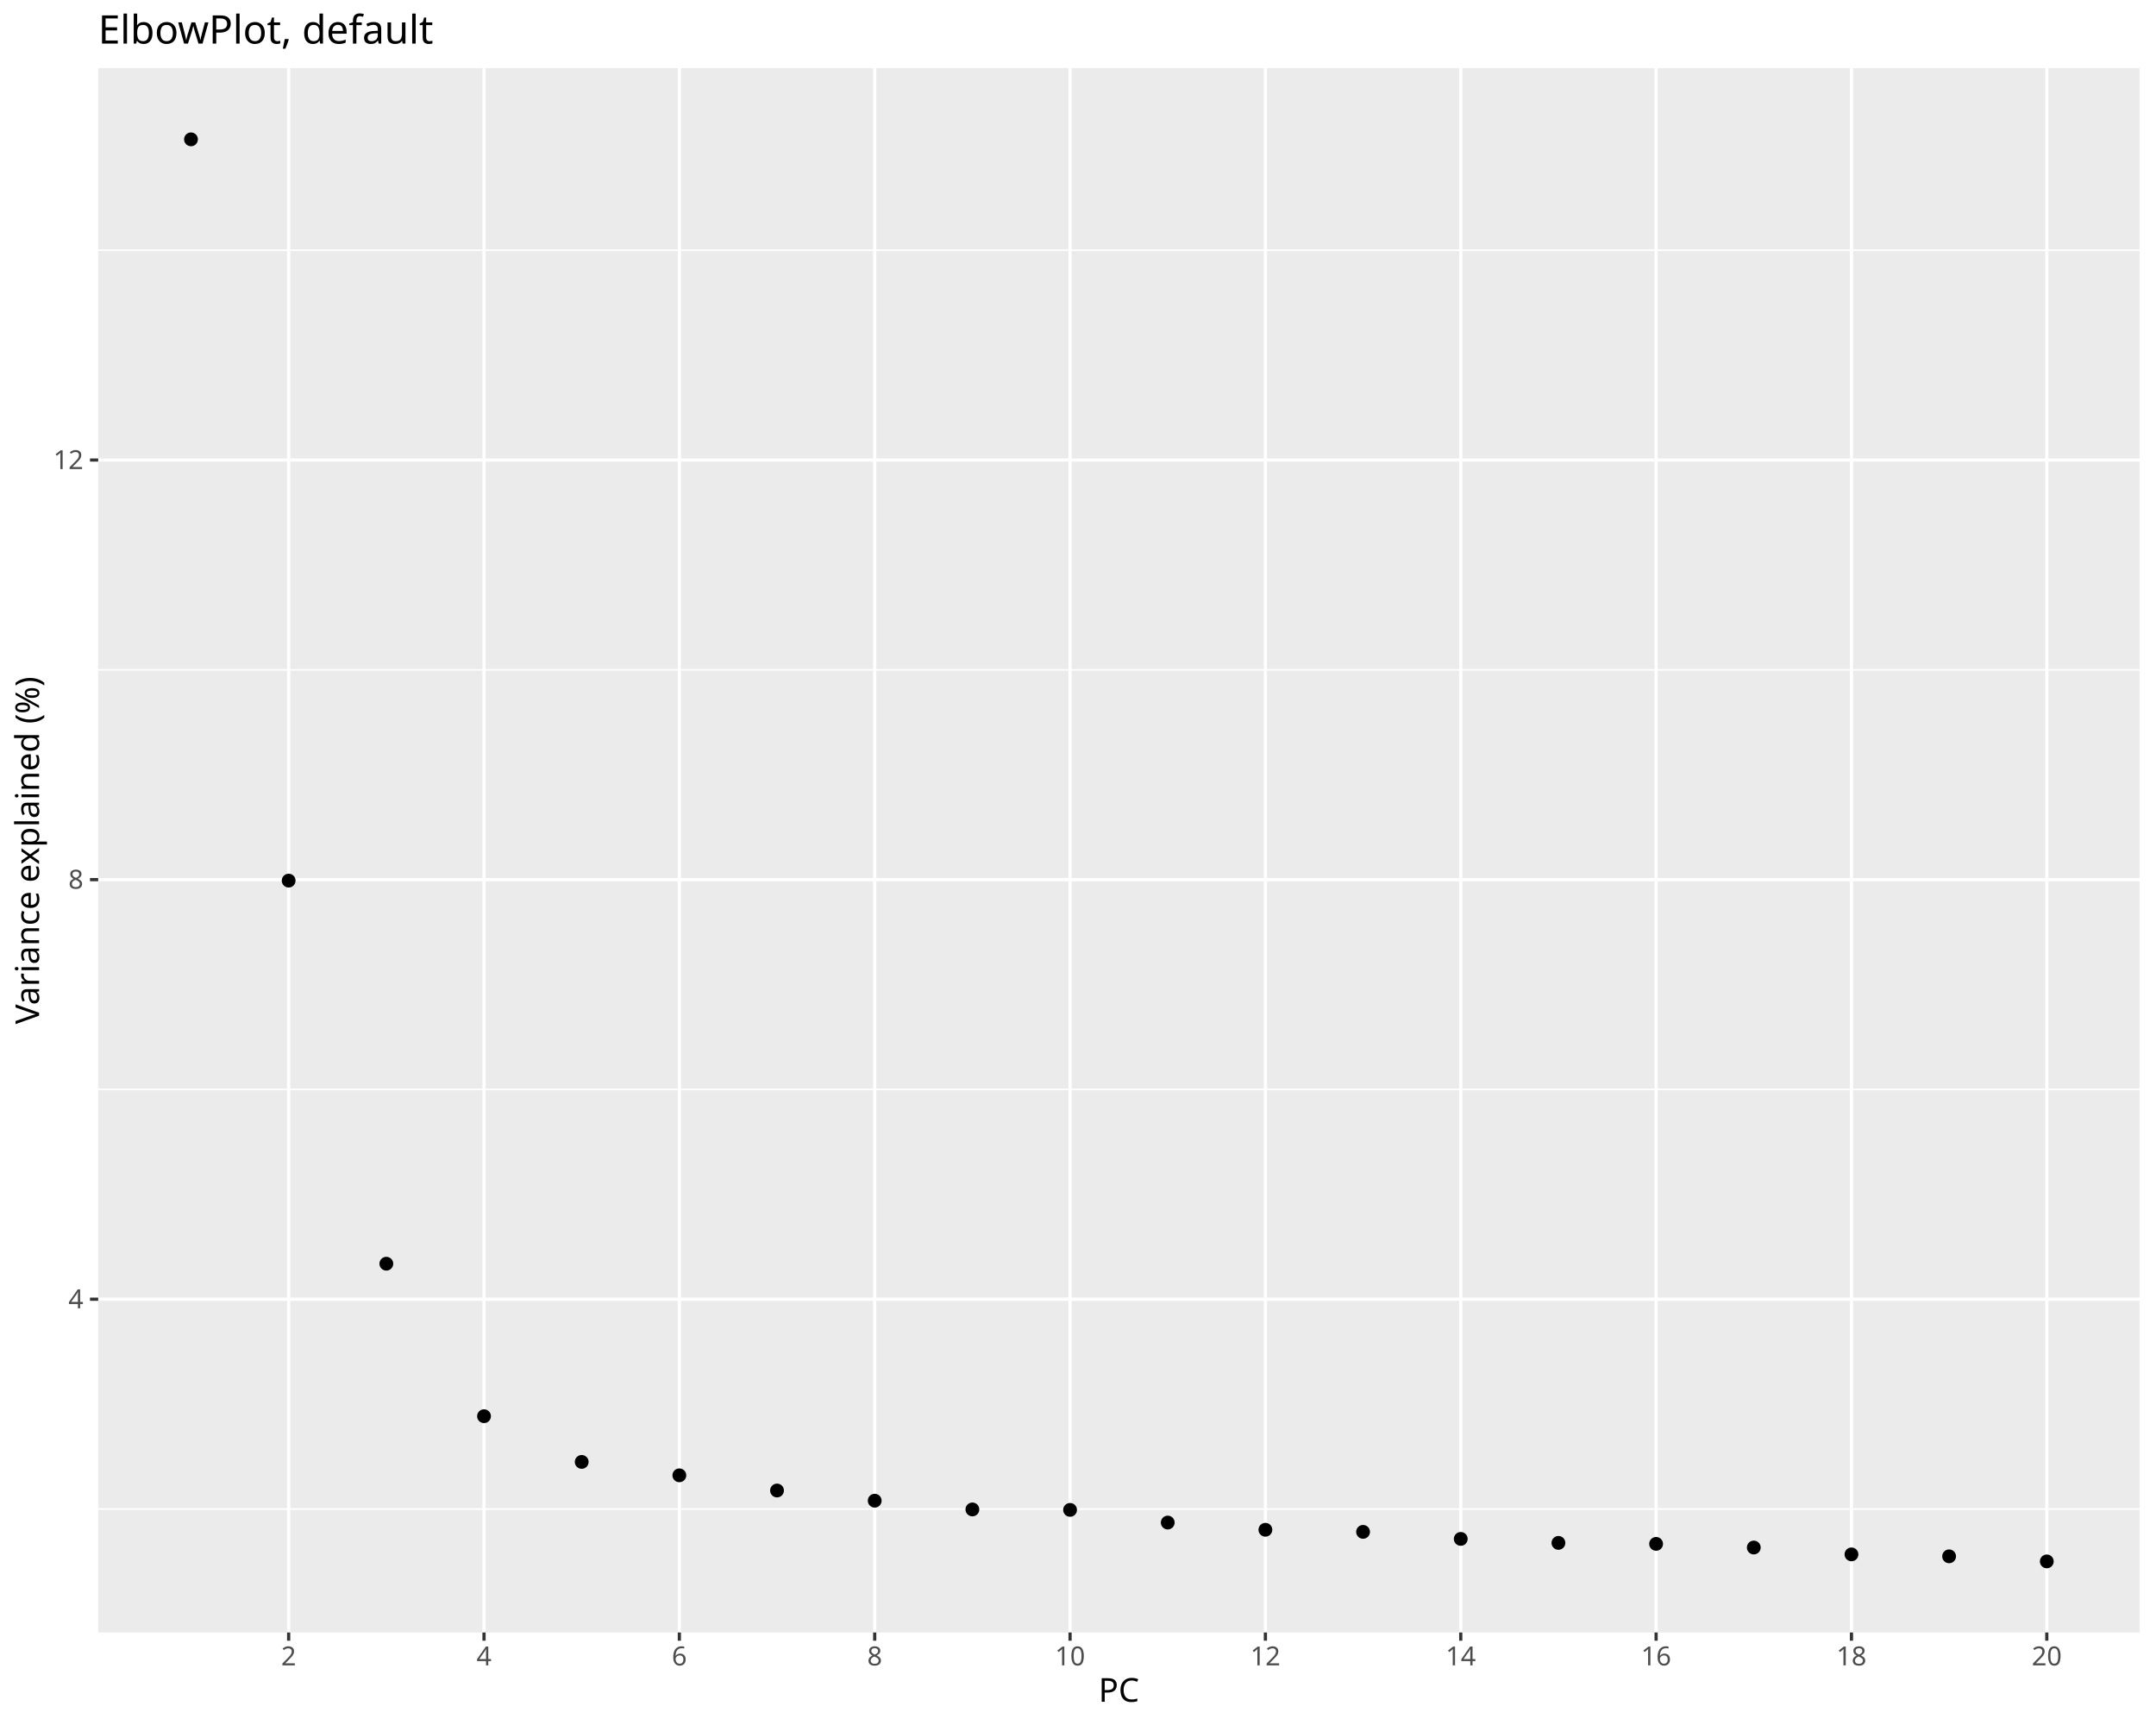
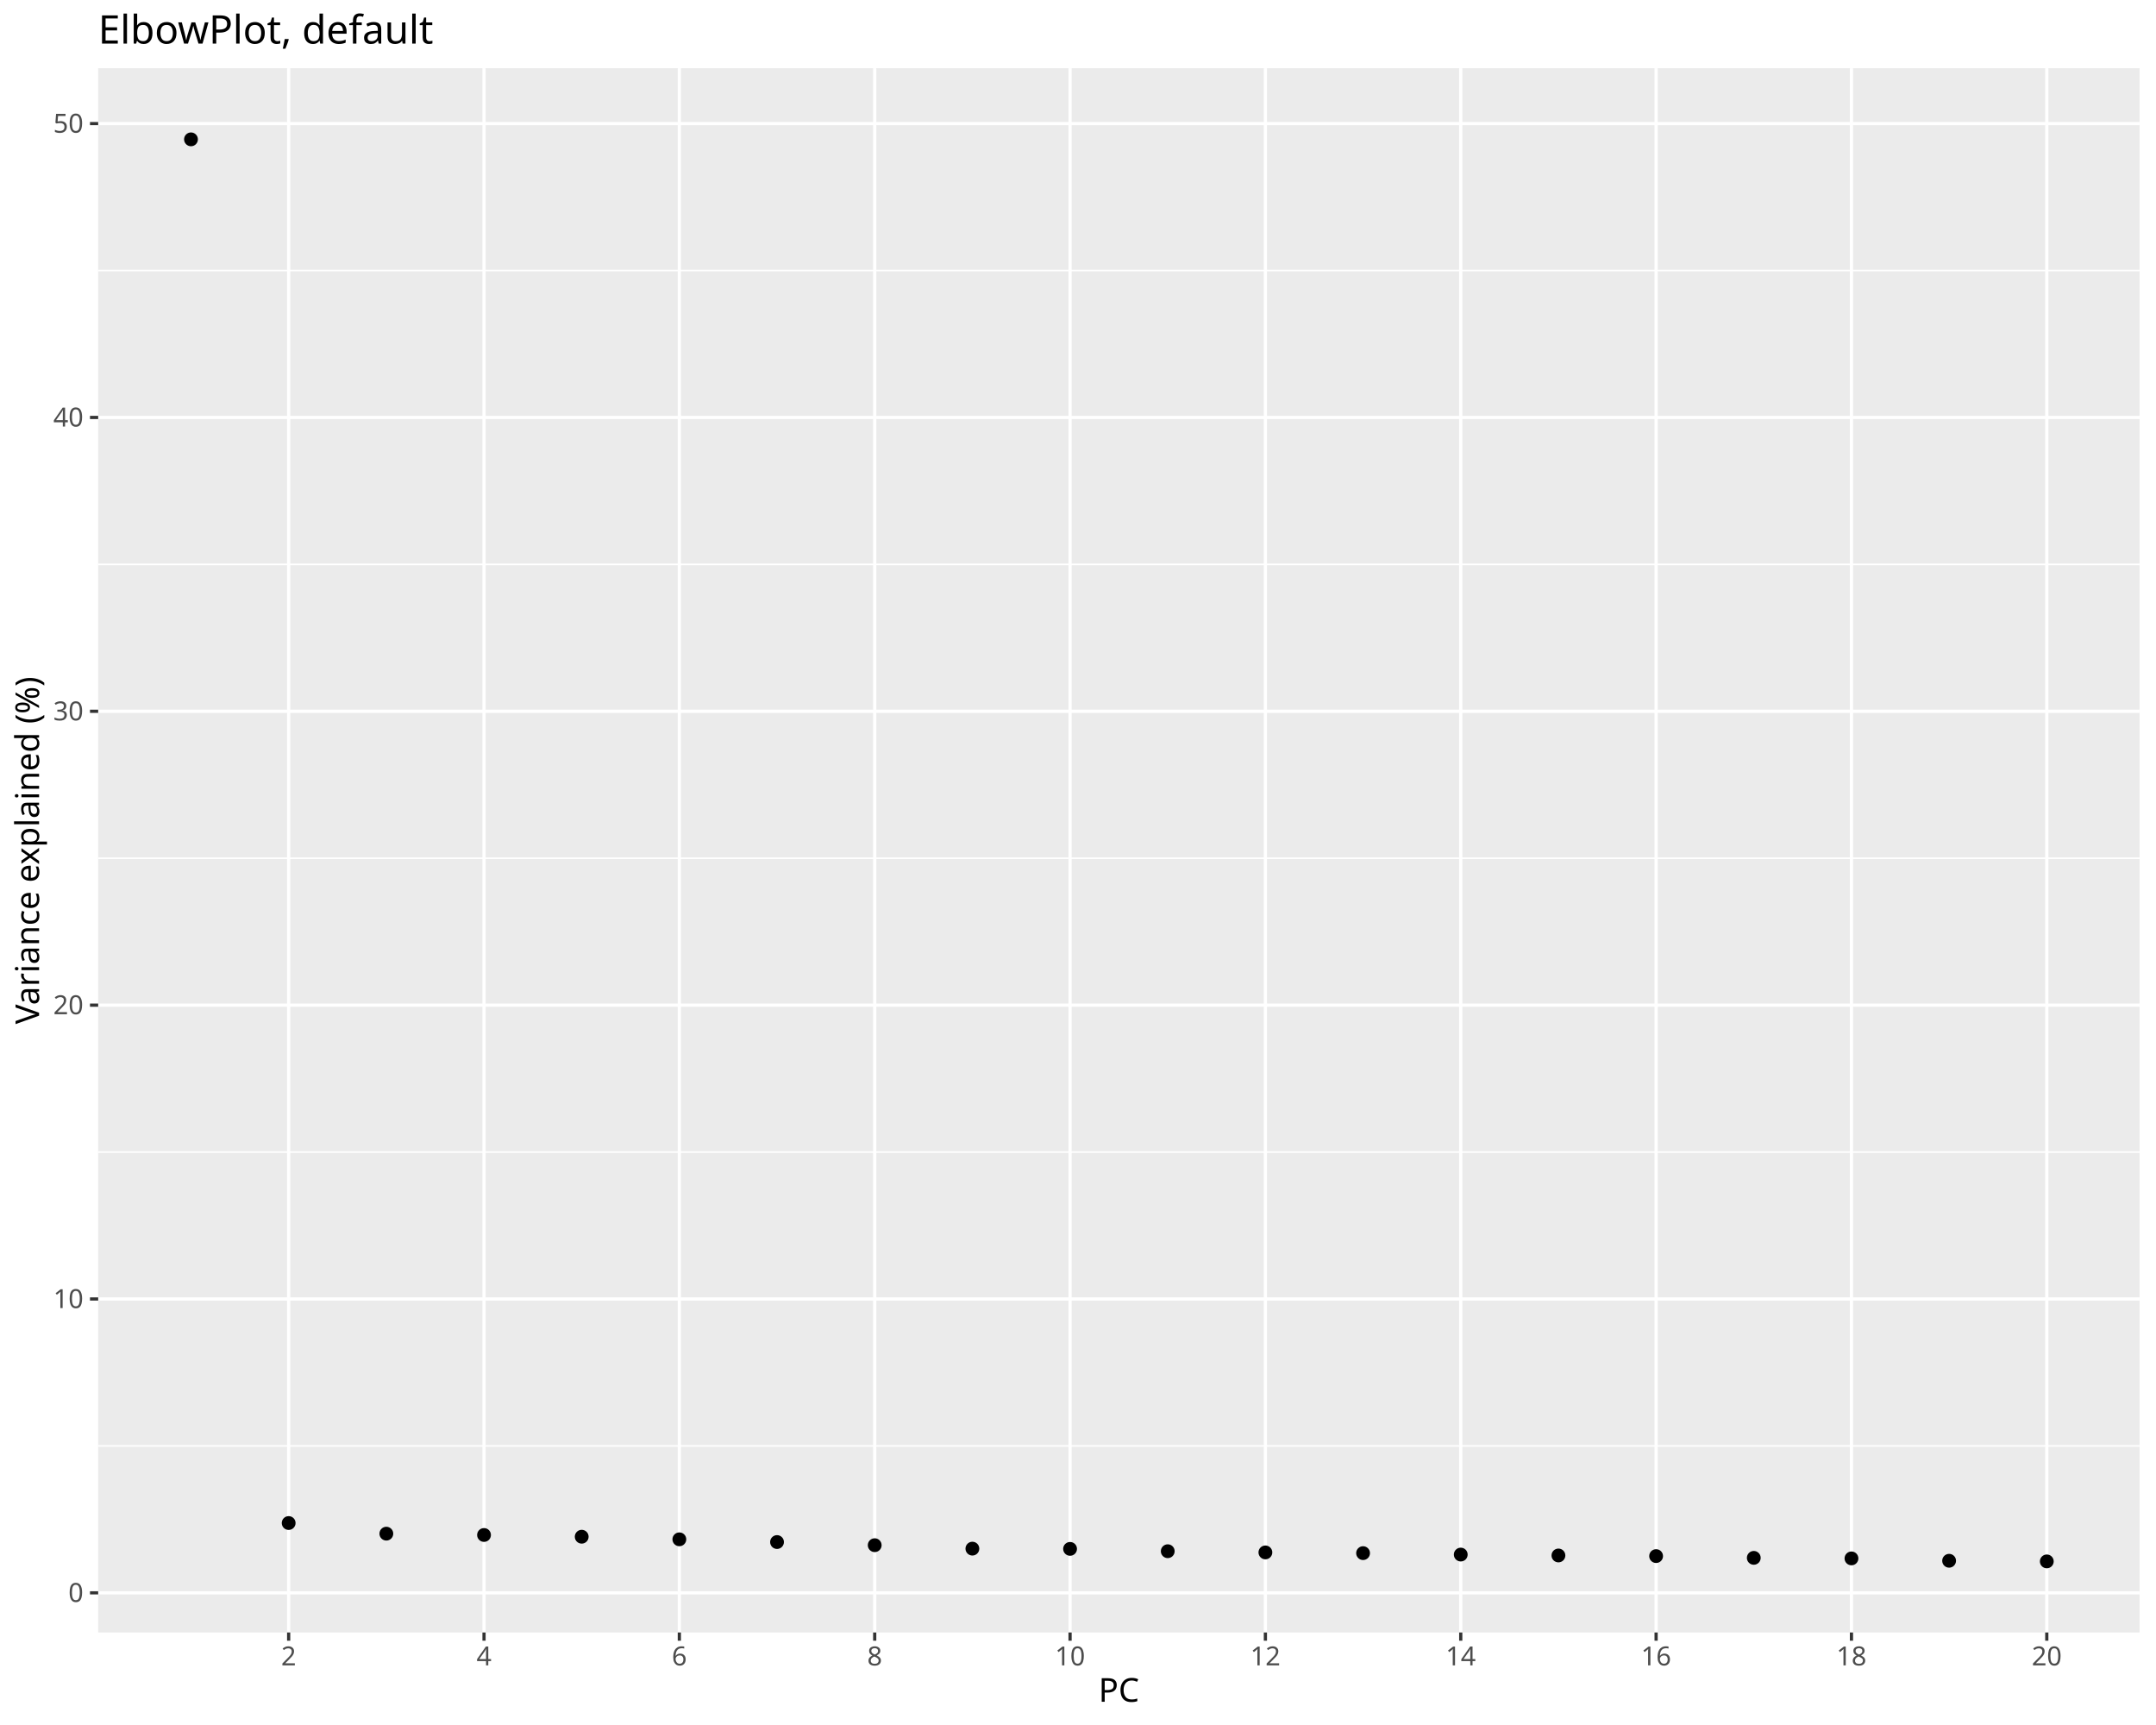
<svg xmlns="http://www.w3.org/2000/svg" class="svglite" data-engine-version="2.0" width="720.00pt" height="576.00pt" viewBox="0 0 720.00 576.00">
  <defs>
    <style type="text/css">
    .svglite line, .svglite polyline, .svglite polygon, .svglite path, .svglite rect, .svglite circle {
      fill: none;
      stroke: #000000;
      stroke-linecap: round;
      stroke-linejoin: round;
      stroke-miterlimit: 10.00;
    }
  </style>
  </defs>
  <rect width="100%" height="100%" style="stroke: none; fill: #FFFFFF;" />
  <defs>
    <clipPath id="cpMC4wMHw3MjAuMDB8MC4wMHw1NzYuMDA=">
      <rect x="0.00" y="0.00" width="720.00" height="576.00" />
    </clipPath>
  </defs>
  <g clip-path="url(#cpMC4wMHw3MjAuMDB8MC4wMHw1NzYuMDA=)">
    <rect x="0.00" y="0.00" width="720.00" height="576.00" style="stroke-width: 1.07; stroke: #FFFFFF; fill: #FFFFFF;" />
  </g>
  <defs>
    <clipPath id="cpMzIuNzl8NzE0LjUyfDIyLjc4fDU0NS4xMQ==">
      <rect x="32.79" y="22.78" width="681.73" height="522.33" />
    </clipPath>
  </defs>
  <g clip-path="url(#cpMzIuNzl8NzE0LjUyfDIyLjc4fDU0NS4xMQ==)">
    <rect x="32.79" y="22.78" width="681.73" height="522.33" style="stroke-width: 1.07; stroke: none; fill: #EBEBEB;" />
-     <polyline points="32.79,503.89 714.52,503.89 " style="stroke-width: 0.53; stroke: #FFFFFF; stroke-linecap: butt;" />
-     <polyline points="32.79,363.78 714.52,363.78 " style="stroke-width: 0.53; stroke: #FFFFFF; stroke-linecap: butt;" />
-     <polyline points="32.79,223.67 714.52,223.67 " style="stroke-width: 0.53; stroke: #FFFFFF; stroke-linecap: butt;" />
-     <polyline points="32.79,83.56 714.52,83.56 " style="stroke-width: 0.53; stroke: #FFFFFF; stroke-linecap: butt;" />
-     <polyline points="32.79,433.83 714.52,433.83 " style="stroke-width: 1.07; stroke: #FFFFFF; stroke-linecap: butt;" />
-     <polyline points="32.79,293.72 714.52,293.72 " style="stroke-width: 1.07; stroke: #FFFFFF; stroke-linecap: butt;" />
-     <polyline points="32.79,153.61 714.52,153.61 " style="stroke-width: 1.07; stroke: #FFFFFF; stroke-linecap: butt;" />
+     <polyline points="32.79,482.81 714.52,482.81 " style="stroke-width: 0.53; stroke: #FFFFFF; stroke-linecap: butt;" />
+     <polyline points="32.79,384.69 714.52,384.69 " style="stroke-width: 0.53; stroke: #FFFFFF; stroke-linecap: butt;" />
+     <polyline points="32.79,286.57 714.52,286.57 " style="stroke-width: 0.53; stroke: #FFFFFF; stroke-linecap: butt;" />
+     <polyline points="32.79,188.45 714.52,188.45 " style="stroke-width: 0.53; stroke: #FFFFFF; stroke-linecap: butt;" />
+     <polyline points="32.79,90.33 714.52,90.33 " style="stroke-width: 0.53; stroke: #FFFFFF; stroke-linecap: butt;" />
+     <polyline points="32.79,531.87 714.52,531.87 " style="stroke-width: 1.07; stroke: #FFFFFF; stroke-linecap: butt;" />
+     <polyline points="32.79,433.75 714.52,433.75 " style="stroke-width: 1.07; stroke: #FFFFFF; stroke-linecap: butt;" />
+     <polyline points="32.79,335.63 714.52,335.63 " style="stroke-width: 1.07; stroke: #FFFFFF; stroke-linecap: butt;" />
+     <polyline points="32.79,237.51 714.52,237.51 " style="stroke-width: 1.07; stroke: #FFFFFF; stroke-linecap: butt;" />
+     <polyline points="32.79,139.39 714.52,139.39 " style="stroke-width: 1.07; stroke: #FFFFFF; stroke-linecap: butt;" />
+     <polyline points="32.79,41.27 714.52,41.27 " style="stroke-width: 1.07; stroke: #FFFFFF; stroke-linecap: butt;" />
    <polyline points="96.40,545.11 96.40,22.78 " style="stroke-width: 1.07; stroke: #FFFFFF; stroke-linecap: butt;" />
    <polyline points="161.64,545.11 161.64,22.78 " style="stroke-width: 1.07; stroke: #FFFFFF; stroke-linecap: butt;" />
    <polyline points="226.87,545.11 226.87,22.78 " style="stroke-width: 1.07; stroke: #FFFFFF; stroke-linecap: butt;" />
    <polyline points="292.11,545.11 292.11,22.78 " style="stroke-width: 1.07; stroke: #FFFFFF; stroke-linecap: butt;" />
    <polyline points="357.35,545.11 357.35,22.78 " style="stroke-width: 1.07; stroke: #FFFFFF; stroke-linecap: butt;" />
    <polyline points="422.58,545.11 422.58,22.78 " style="stroke-width: 1.07; stroke: #FFFFFF; stroke-linecap: butt;" />
    <polyline points="487.82,545.11 487.82,22.78 " style="stroke-width: 1.07; stroke: #FFFFFF; stroke-linecap: butt;" />
    <polyline points="553.06,545.11 553.06,22.78 " style="stroke-width: 1.07; stroke: #FFFFFF; stroke-linecap: butt;" />
    <polyline points="618.30,545.11 618.30,22.78 " style="stroke-width: 1.07; stroke: #FFFFFF; stroke-linecap: butt;" />
    <polyline points="683.53,545.11 683.53,22.78 " style="stroke-width: 1.07; stroke: #FFFFFF; stroke-linecap: butt;" />
    <circle cx="63.78" cy="46.53" r="1.95" style="stroke-width: 0.71; fill: #000000;" />
-     <circle cx="96.40" cy="294.05" r="1.95" style="stroke-width: 0.71; fill: #000000;" />
-     <circle cx="129.02" cy="421.97" r="1.95" style="stroke-width: 0.71; fill: #000000;" />
-     <circle cx="161.64" cy="472.89" r="1.95" style="stroke-width: 0.71; fill: #000000;" />
-     <circle cx="194.26" cy="488.15" r="1.95" style="stroke-width: 0.71; fill: #000000;" />
-     <circle cx="226.87" cy="492.63" r="1.95" style="stroke-width: 0.71; fill: #000000;" />
-     <circle cx="259.49" cy="497.70" r="1.95" style="stroke-width: 0.71; fill: #000000;" />
-     <circle cx="292.11" cy="501.10" r="1.95" style="stroke-width: 0.71; fill: #000000;" />
-     <circle cx="324.73" cy="504.02" r="1.95" style="stroke-width: 0.71; fill: #000000;" />
-     <circle cx="357.35" cy="504.17" r="1.95" style="stroke-width: 0.71; fill: #000000;" />
-     <circle cx="389.97" cy="508.40" r="1.95" style="stroke-width: 0.71; fill: #000000;" />
-     <circle cx="422.58" cy="510.81" r="1.95" style="stroke-width: 0.71; fill: #000000;" />
-     <circle cx="455.20" cy="511.51" r="1.95" style="stroke-width: 0.71; fill: #000000;" />
-     <circle cx="487.82" cy="513.86" r="1.95" style="stroke-width: 0.71; fill: #000000;" />
-     <circle cx="520.44" cy="515.19" r="1.95" style="stroke-width: 0.71; fill: #000000;" />
-     <circle cx="553.06" cy="515.52" r="1.95" style="stroke-width: 0.71; fill: #000000;" />
-     <circle cx="585.68" cy="516.74" r="1.95" style="stroke-width: 0.71; fill: #000000;" />
-     <circle cx="618.30" cy="519.03" r="1.95" style="stroke-width: 0.71; fill: #000000;" />
-     <circle cx="650.91" cy="519.68" r="1.95" style="stroke-width: 0.71; fill: #000000;" />
+     <circle cx="96.40" cy="508.56" r="1.95" style="stroke-width: 0.71; fill: #000000;" />
+     <circle cx="129.02" cy="512.11" r="1.95" style="stroke-width: 0.71; fill: #000000;" />
+     <circle cx="161.64" cy="512.55" r="1.95" style="stroke-width: 0.71; fill: #000000;" />
+     <circle cx="194.26" cy="513.13" r="1.95" style="stroke-width: 0.71; fill: #000000;" />
+     <circle cx="226.87" cy="514.00" r="1.95" style="stroke-width: 0.71; fill: #000000;" />
+     <circle cx="259.49" cy="514.91" r="1.95" style="stroke-width: 0.71; fill: #000000;" />
+     <circle cx="292.11" cy="515.96" r="1.95" style="stroke-width: 0.71; fill: #000000;" />
+     <circle cx="324.73" cy="517.11" r="1.95" style="stroke-width: 0.71; fill: #000000;" />
+     <circle cx="357.35" cy="517.19" r="1.95" style="stroke-width: 0.71; fill: #000000;" />
+     <circle cx="389.97" cy="517.97" r="1.95" style="stroke-width: 0.71; fill: #000000;" />
+     <circle cx="422.58" cy="518.37" r="1.95" style="stroke-width: 0.71; fill: #000000;" />
+     <circle cx="455.20" cy="518.61" r="1.95" style="stroke-width: 0.71; fill: #000000;" />
+     <circle cx="487.82" cy="519.09" r="1.95" style="stroke-width: 0.71; fill: #000000;" />
+     <circle cx="520.44" cy="519.39" r="1.95" style="stroke-width: 0.71; fill: #000000;" />
+     <circle cx="553.06" cy="519.60" r="1.95" style="stroke-width: 0.71; fill: #000000;" />
+     <circle cx="585.68" cy="520.19" r="1.95" style="stroke-width: 0.71; fill: #000000;" />
+     <circle cx="618.30" cy="520.37" r="1.95" style="stroke-width: 0.71; fill: #000000;" />
+     <circle cx="650.91" cy="521.16" r="1.95" style="stroke-width: 0.71; fill: #000000;" />
    <circle cx="683.53" cy="521.37" r="1.95" style="stroke-width: 0.71; fill: #000000;" />
  </g>
  <g clip-path="url(#cpMC4wMHw3MjAuMDB8MC4wMHw1NzYuMDA=)">
-     <text x="27.86" y="436.86" text-anchor="end" style="font-size: 8.80px; fill: #4D4D4D; font-family: sans;" textLength="4.89px" lengthAdjust="spacingAndGlyphs">4</text>
-     <text x="27.86" y="296.75" text-anchor="end" style="font-size: 8.80px; fill: #4D4D4D; font-family: sans;" textLength="4.89px" lengthAdjust="spacingAndGlyphs">8</text>
-     <text x="27.86" y="156.64" text-anchor="end" style="font-size: 8.80px; fill: #4D4D4D; font-family: sans;" textLength="9.79px" lengthAdjust="spacingAndGlyphs">12</text>
-     <polyline points="30.05,433.83 32.79,433.83 " style="stroke-width: 1.07; stroke: #333333; stroke-linecap: butt;" />
-     <polyline points="30.05,293.72 32.79,293.72 " style="stroke-width: 1.07; stroke: #333333; stroke-linecap: butt;" />
-     <polyline points="30.05,153.61 32.79,153.61 " style="stroke-width: 1.07; stroke: #333333; stroke-linecap: butt;" />
+     <text x="27.86" y="534.90" text-anchor="end" style="font-size: 8.80px; fill: #4D4D4D; font-family: sans;" textLength="4.89px" lengthAdjust="spacingAndGlyphs">0</text>
+     <text x="27.86" y="436.78" text-anchor="end" style="font-size: 8.80px; fill: #4D4D4D; font-family: sans;" textLength="9.79px" lengthAdjust="spacingAndGlyphs">10</text>
+     <text x="27.86" y="338.66" text-anchor="end" style="font-size: 8.80px; fill: #4D4D4D; font-family: sans;" textLength="9.79px" lengthAdjust="spacingAndGlyphs">20</text>
+     <text x="27.86" y="240.54" text-anchor="end" style="font-size: 8.80px; fill: #4D4D4D; font-family: sans;" textLength="9.79px" lengthAdjust="spacingAndGlyphs">30</text>
+     <text x="27.86" y="142.42" text-anchor="end" style="font-size: 8.80px; fill: #4D4D4D; font-family: sans;" textLength="9.79px" lengthAdjust="spacingAndGlyphs">40</text>
+     <text x="27.86" y="44.30" text-anchor="end" style="font-size: 8.80px; fill: #4D4D4D; font-family: sans;" textLength="9.79px" lengthAdjust="spacingAndGlyphs">50</text>
+     <polyline points="30.05,531.87 32.79,531.87 " style="stroke-width: 1.07; stroke: #333333; stroke-linecap: butt;" />
+     <polyline points="30.05,433.75 32.79,433.75 " style="stroke-width: 1.07; stroke: #333333; stroke-linecap: butt;" />
+     <polyline points="30.05,335.63 32.79,335.63 " style="stroke-width: 1.07; stroke: #333333; stroke-linecap: butt;" />
+     <polyline points="30.05,237.51 32.79,237.51 " style="stroke-width: 1.07; stroke: #333333; stroke-linecap: butt;" />
+     <polyline points="30.05,139.39 32.79,139.39 " style="stroke-width: 1.07; stroke: #333333; stroke-linecap: butt;" />
+     <polyline points="30.05,41.27 32.79,41.27 " style="stroke-width: 1.07; stroke: #333333; stroke-linecap: butt;" />
    <polyline points="96.40,547.85 96.40,545.11 " style="stroke-width: 1.07; stroke: #333333; stroke-linecap: butt;" />
    <polyline points="161.64,547.85 161.64,545.11 " style="stroke-width: 1.07; stroke: #333333; stroke-linecap: butt;" />
    <polyline points="226.87,547.85 226.87,545.11 " style="stroke-width: 1.07; stroke: #333333; stroke-linecap: butt;" />
    <polyline points="292.11,547.85 292.11,545.11 " style="stroke-width: 1.07; stroke: #333333; stroke-linecap: butt;" />
    <polyline points="357.35,547.85 357.35,545.11 " style="stroke-width: 1.07; stroke: #333333; stroke-linecap: butt;" />
    <polyline points="422.58,547.85 422.58,545.11 " style="stroke-width: 1.07; stroke: #333333; stroke-linecap: butt;" />
    <polyline points="487.82,547.85 487.82,545.11 " style="stroke-width: 1.07; stroke: #333333; stroke-linecap: butt;" />
    <polyline points="553.06,547.85 553.06,545.11 " style="stroke-width: 1.07; stroke: #333333; stroke-linecap: butt;" />
    <polyline points="618.30,547.85 618.30,545.11 " style="stroke-width: 1.07; stroke: #333333; stroke-linecap: butt;" />
    <polyline points="683.53,547.85 683.53,545.11 " style="stroke-width: 1.07; stroke: #333333; stroke-linecap: butt;" />
    <text x="96.40" y="556.10" text-anchor="middle" style="font-size: 8.80px; fill: #4D4D4D; font-family: sans;" textLength="4.89px" lengthAdjust="spacingAndGlyphs">2</text>
    <text x="161.64" y="556.10" text-anchor="middle" style="font-size: 8.80px; fill: #4D4D4D; font-family: sans;" textLength="4.89px" lengthAdjust="spacingAndGlyphs">4</text>
    <text x="226.87" y="556.10" text-anchor="middle" style="font-size: 8.80px; fill: #4D4D4D; font-family: sans;" textLength="4.89px" lengthAdjust="spacingAndGlyphs">6</text>
    <text x="292.11" y="556.10" text-anchor="middle" style="font-size: 8.80px; fill: #4D4D4D; font-family: sans;" textLength="4.89px" lengthAdjust="spacingAndGlyphs">8</text>
    <text x="357.35" y="556.10" text-anchor="middle" style="font-size: 8.80px; fill: #4D4D4D; font-family: sans;" textLength="9.79px" lengthAdjust="spacingAndGlyphs">10</text>
    <text x="422.58" y="556.10" text-anchor="middle" style="font-size: 8.80px; fill: #4D4D4D; font-family: sans;" textLength="9.79px" lengthAdjust="spacingAndGlyphs">12</text>
    <text x="487.82" y="556.10" text-anchor="middle" style="font-size: 8.80px; fill: #4D4D4D; font-family: sans;" textLength="9.79px" lengthAdjust="spacingAndGlyphs">14</text>
    <text x="553.06" y="556.10" text-anchor="middle" style="font-size: 8.80px; fill: #4D4D4D; font-family: sans;" textLength="9.79px" lengthAdjust="spacingAndGlyphs">16</text>
    <text x="618.30" y="556.10" text-anchor="middle" style="font-size: 8.80px; fill: #4D4D4D; font-family: sans;" textLength="9.79px" lengthAdjust="spacingAndGlyphs">18</text>
    <text x="683.53" y="556.10" text-anchor="middle" style="font-size: 8.80px; fill: #4D4D4D; font-family: sans;" textLength="9.79px" lengthAdjust="spacingAndGlyphs">20</text>
    <text x="373.66" y="568.24" text-anchor="middle" style="font-size: 11.00px; font-family: sans;" textLength="15.29px" lengthAdjust="spacingAndGlyphs">PC</text>
    <text transform="translate(13.05,283.95) rotate(-90)" text-anchor="middle" style="font-size: 11.00px; font-family: sans;" textLength="113.74px" lengthAdjust="spacingAndGlyphs">Variance explained (%)</text>
    <text x="32.79" y="14.56" style="font-size: 13.20px; font-family: sans;" textLength="105.67px" lengthAdjust="spacingAndGlyphs">ElbowPlot, default</text>
  </g>
</svg>
